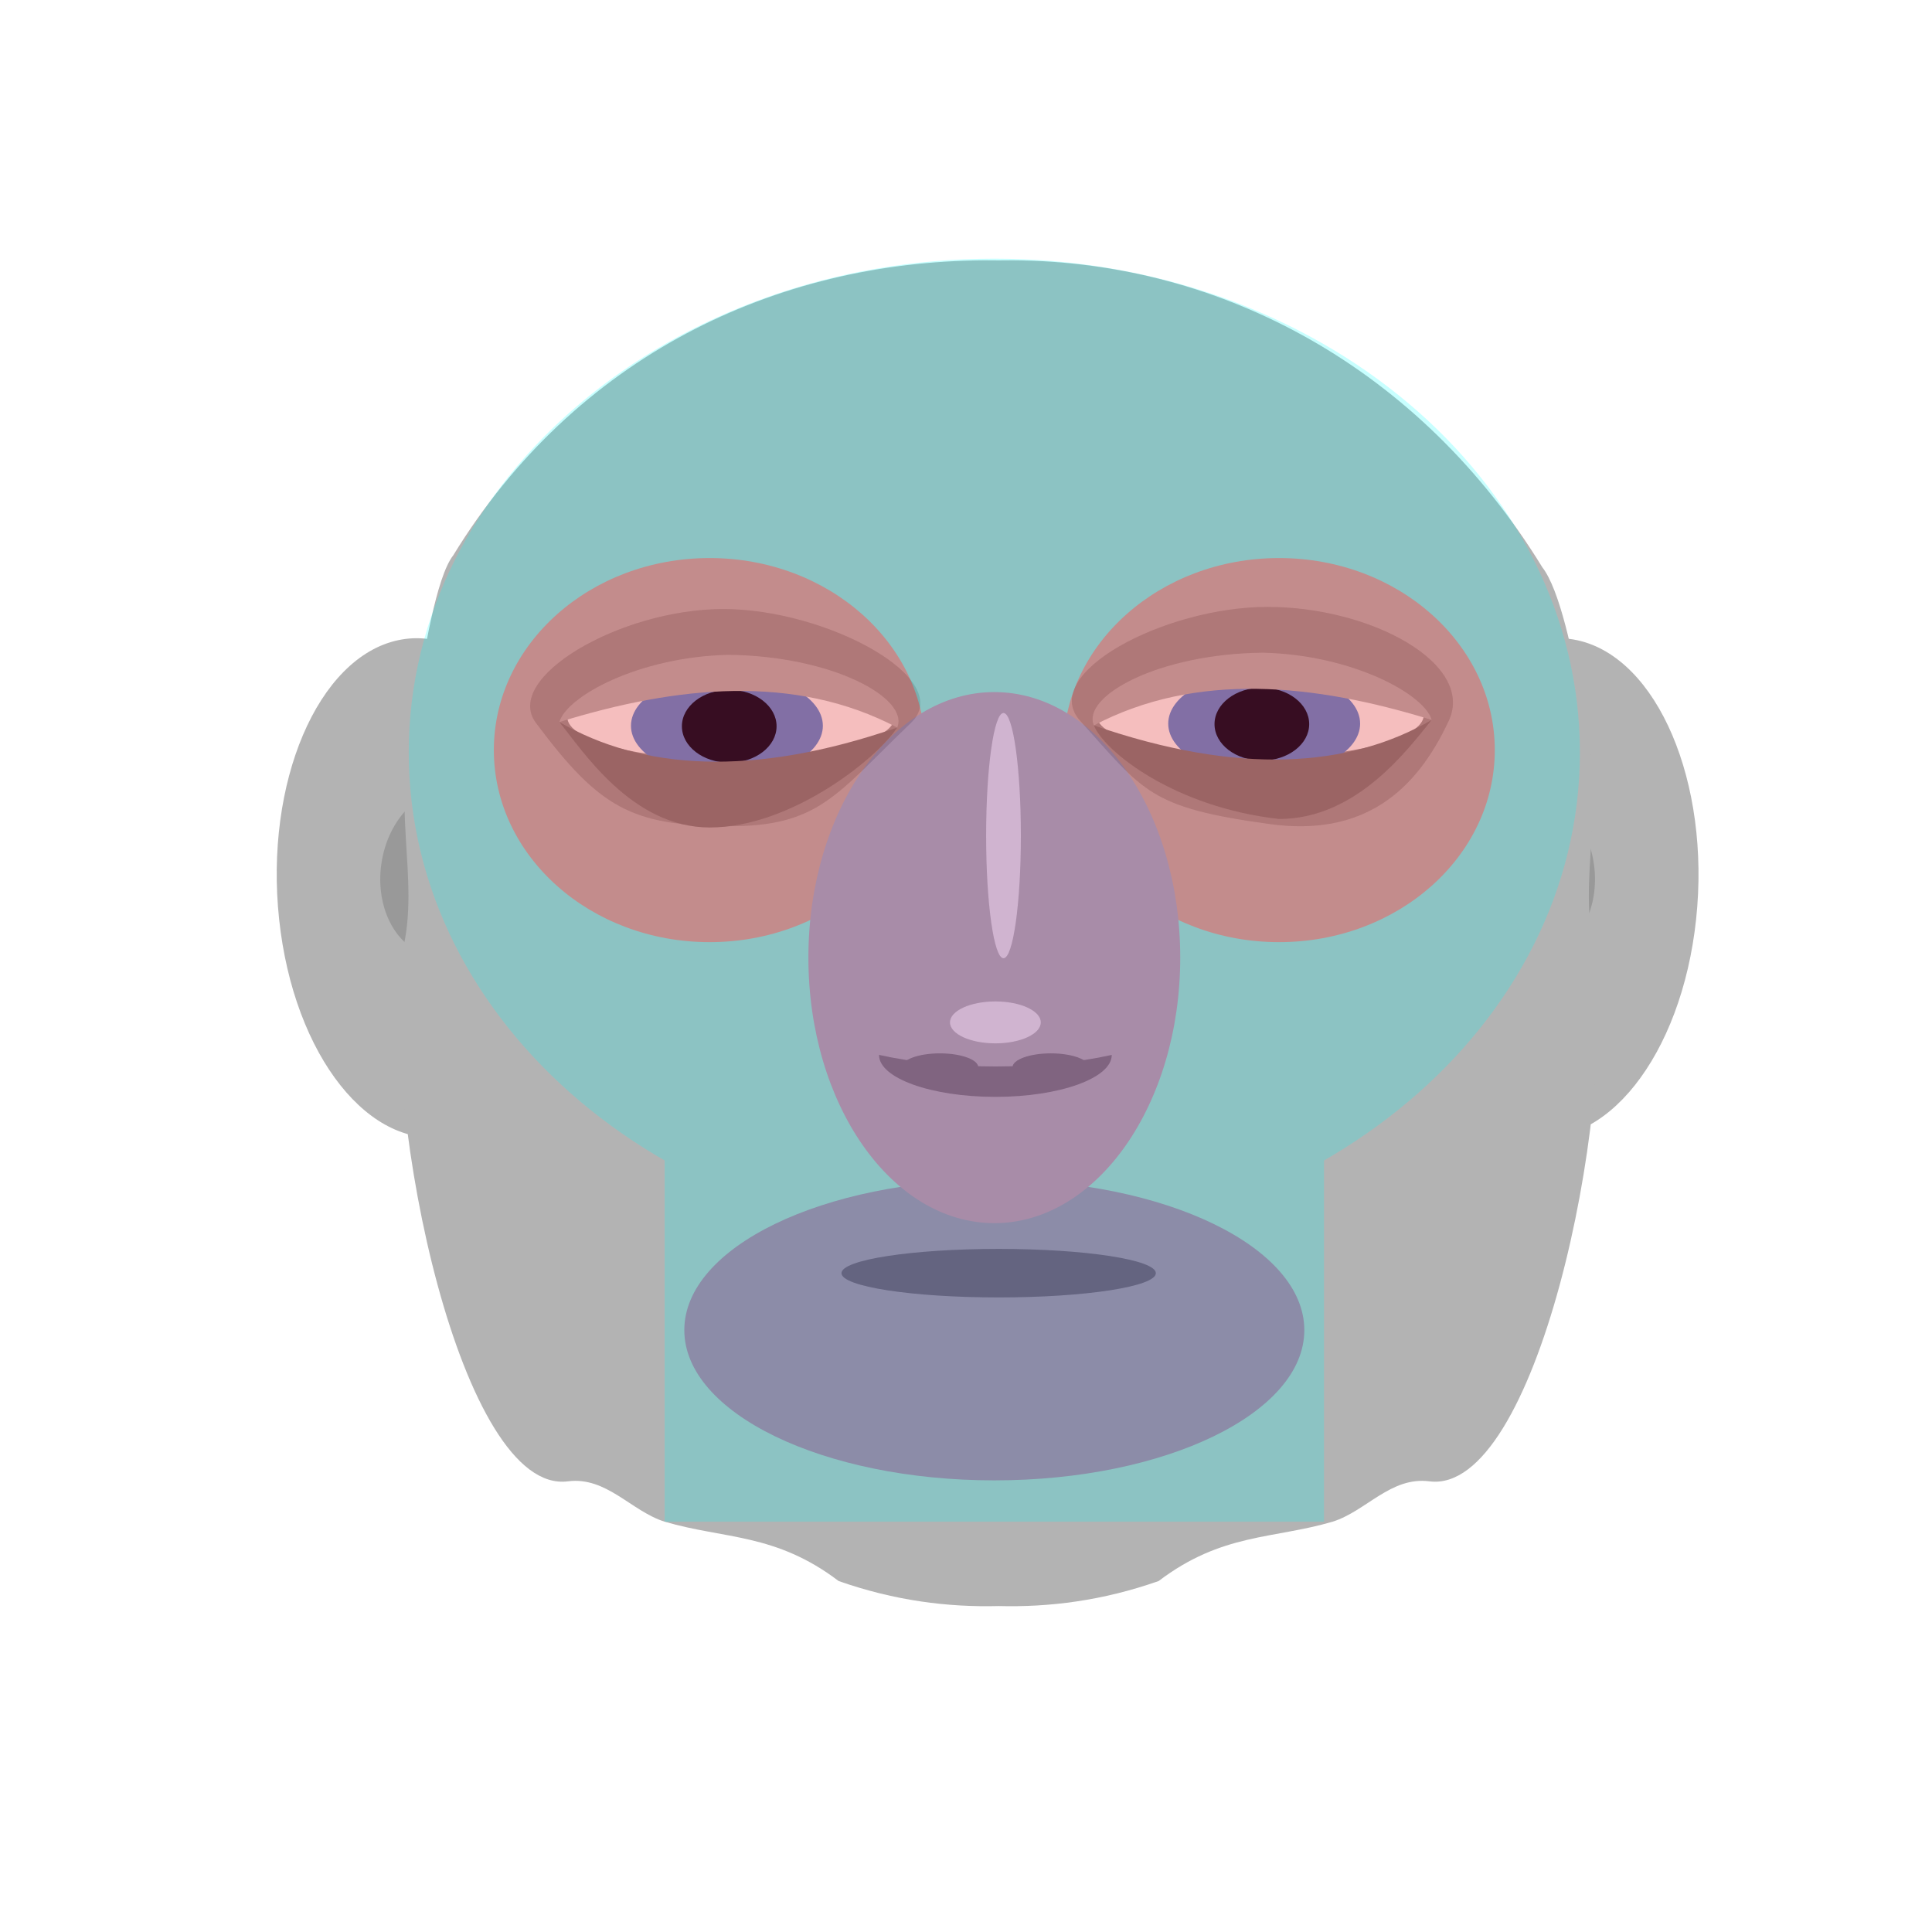
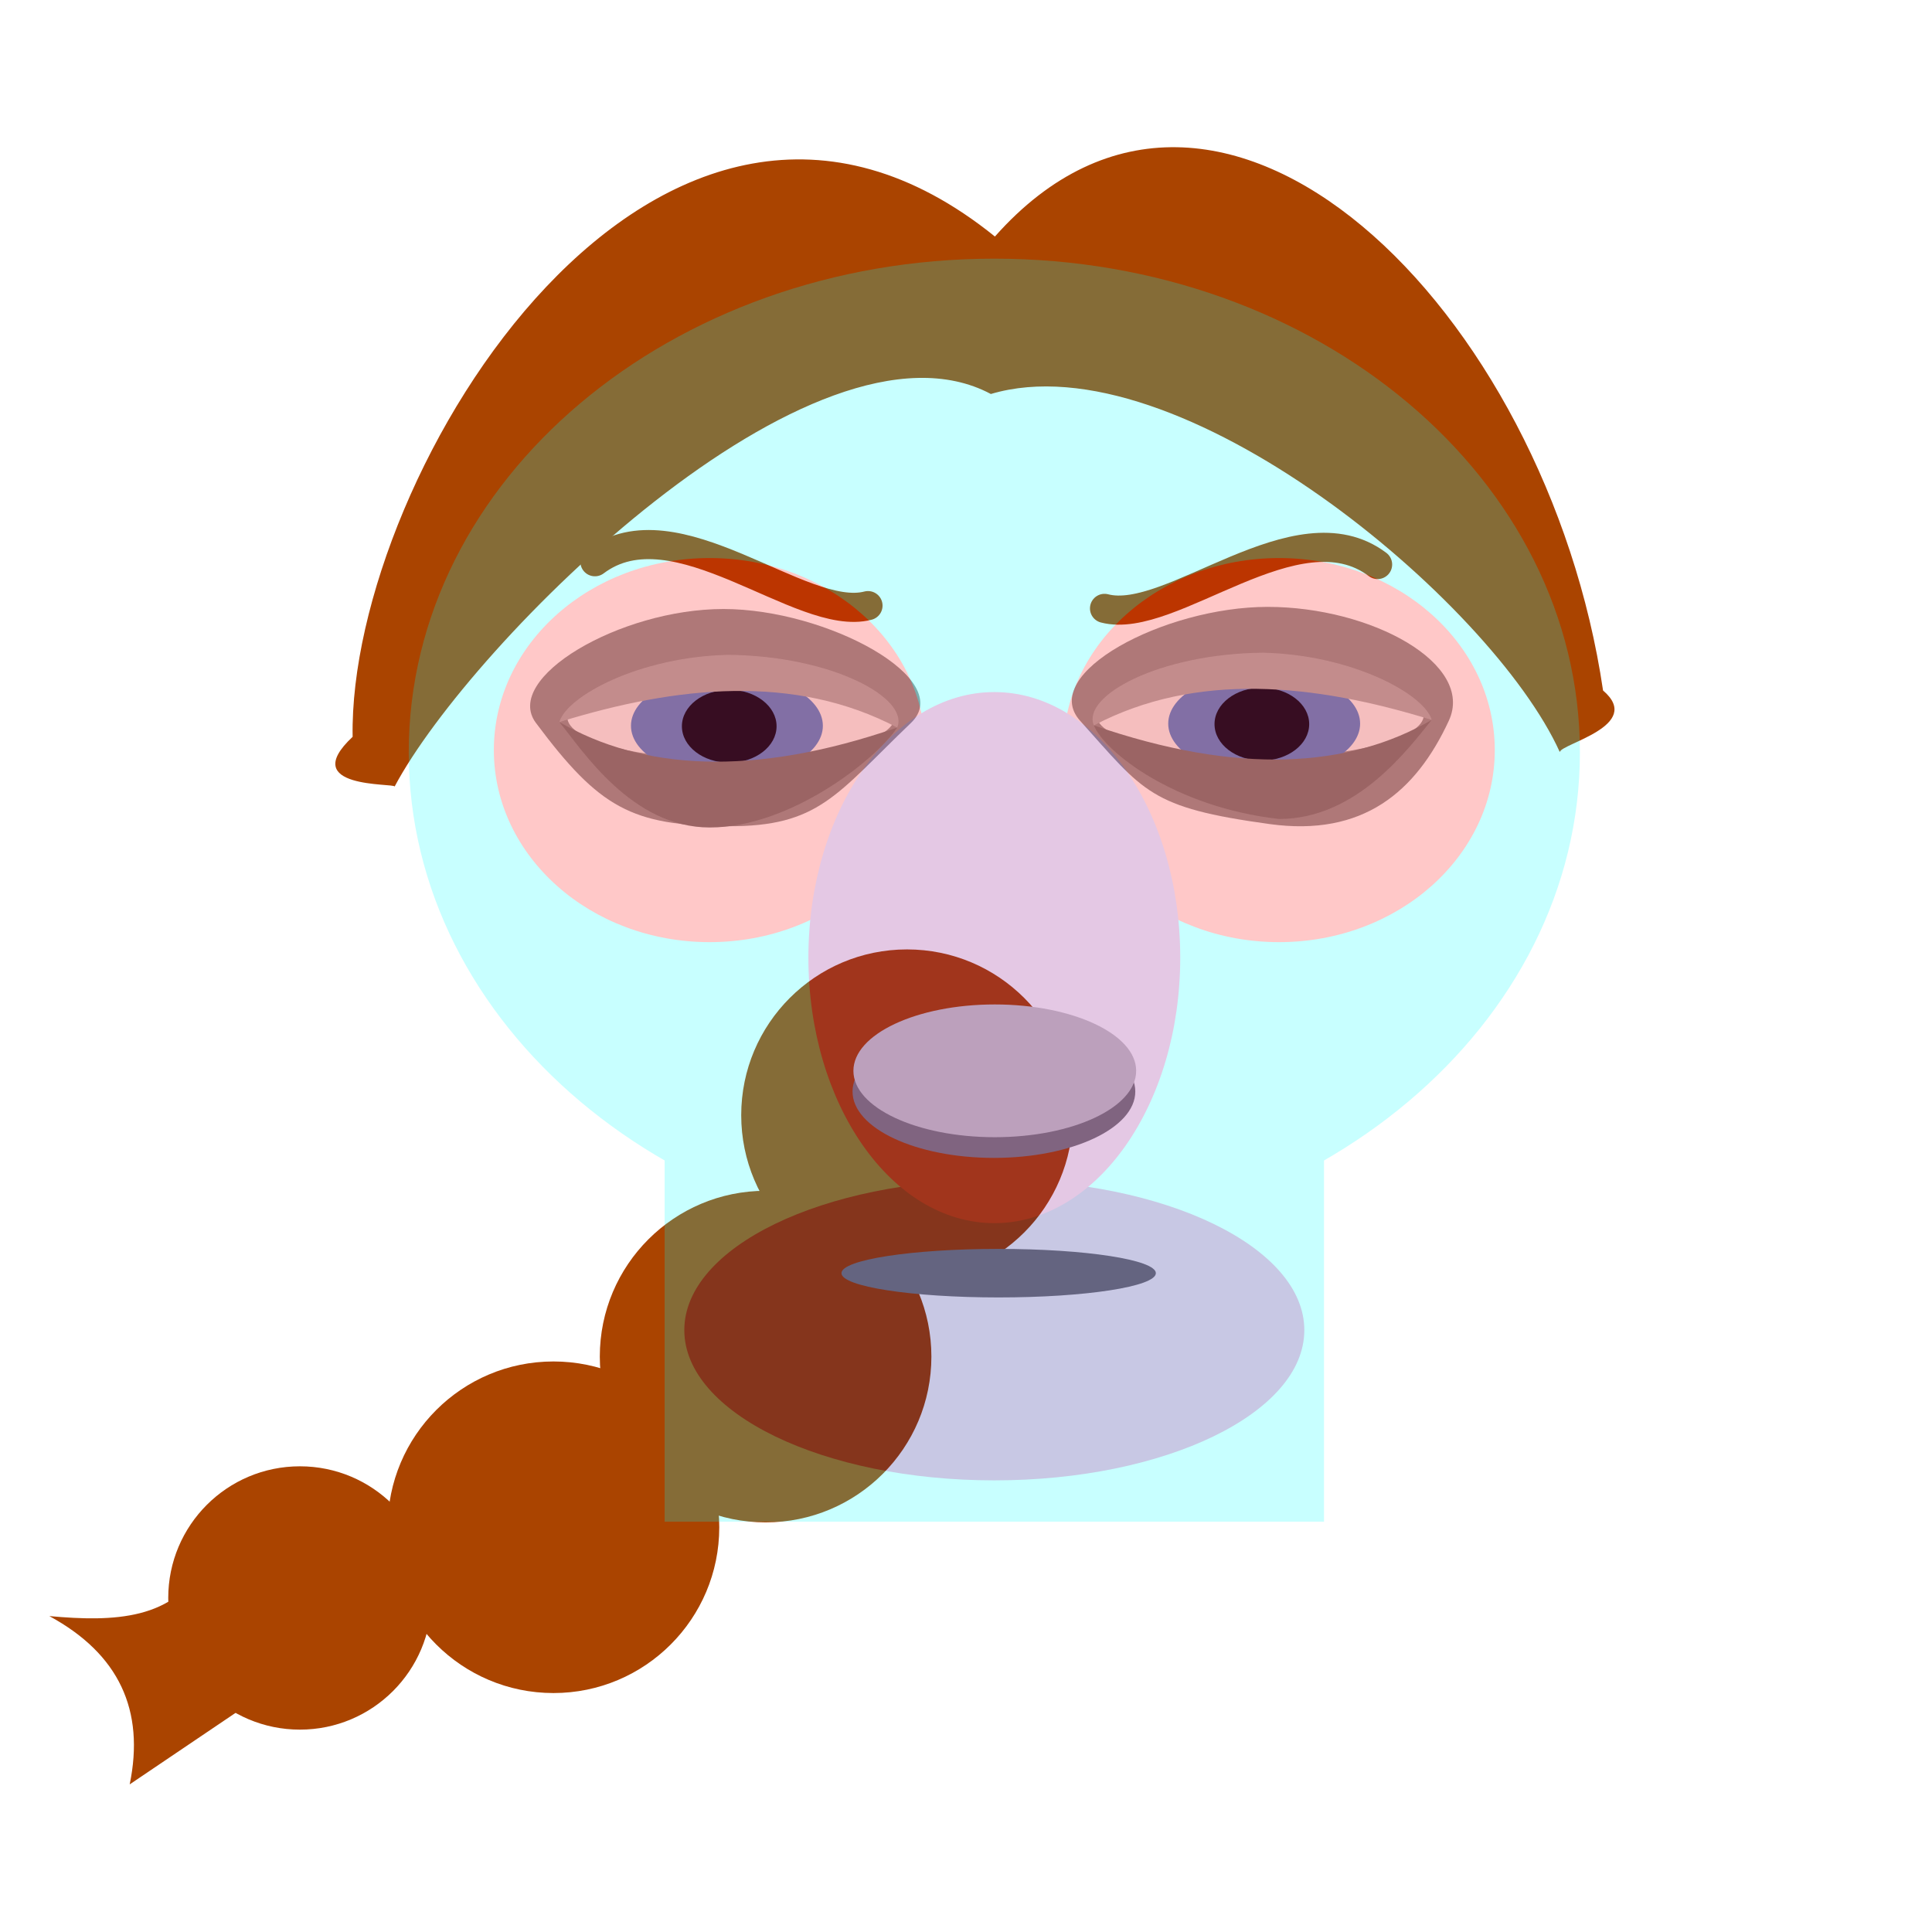
<svg xmlns="http://www.w3.org/2000/svg" width="210mm" height="210mm" viewBox="0 0 210 210" version="1.1" id="svg10150">
  <defs id="defs10144" />
  <g id="layer6" style="display:none;opacity:0.97" transform="translate(0,-87)">
    <g id="g10974" transform="matrix(0.9996082,0,0,1.20695,-6.725874,56.18077)">
      <ellipse transform="rotate(-17.18857)" ry="18.474" rx="12.872" cy="116.65" cx="18.63" id="path10966" style="opacity:1;fill:#b3b3b3;fill-opacity:1;stroke:#160600;stroke-width:0.1;stroke-miterlimit:4;stroke-dasharray:none;stroke-dashoffset:0;stroke-opacity:0" />
      <ellipse ry="6.163" rx="5.723" cy="104.629" cx="53.926" id="path10970" style="opacity:1;fill:#999999;fill-opacity:1;stroke:#160600;stroke-width:0.1;stroke-miterlimit:4;stroke-dasharray:none;stroke-dashoffset:0;stroke-opacity:0" />
    </g>
    <g id="g10974-4" transform="matrix(-0.9996082,0,0,1.20695,224.2281,56.18077)">
      <ellipse transform="rotate(-17.18857)" ry="18.474" rx="12.872" cy="116.65" cx="18.63" id="path10966-5" style="opacity:1;fill:#b3b3b3;fill-opacity:1;stroke:#160600;stroke-width:0.1;stroke-miterlimit:4;stroke-dasharray:none;stroke-dashoffset:0;stroke-opacity:0" />
      <ellipse ry="6.163" rx="5.723" cy="104.629" cx="53.926" id="path10970-8" style="opacity:1;fill:#999999;fill-opacity:1;stroke:#160600;stroke-width:0.1;stroke-miterlimit:4;stroke-dasharray:none;stroke-dashoffset:0;stroke-opacity:0" />
    </g>
  </g>
-   <g transform="translate(0,-87)" style="display:inline" id="g968">
+   <g id="layer14" style="display:none">
+     <path style="fill:#aa4400;fill-opacity:1;stroke:#160600;stroke-width:1.071;stroke-miterlimit:4;stroke-dasharray:none;stroke-dashoffset:0;stroke-opacity:0" d="M 43.48,74.326 H 172.404 c 3.554,41.337 0.623,84.294 14.992,122.927 -68.746,-10.647 -117.791,-6.07 -164.905,0 19.687,-38.736 17.006,-81.42 20.989,-122.927 z" id="rect987" />
+   </g>
+   <g id="layer16" style="display:inline">
+     <circle style="fill:#aa4400;fill-opacity:1;stroke:none;stroke-width:3.165;stroke-linecap:round;stroke-miterlimit:4;stroke-dasharray:none;stroke-dashoffset:0;stroke-opacity:1" id="path1108" cx="98.588" cy="121.218" r="18.021" />
+     <circle style="fill:#aa4400;fill-opacity:1;stroke:none;stroke-width:3.165;stroke-linecap:round;stroke-miterlimit:4;stroke-dasharray:none;stroke-dashoffset:0;stroke-opacity:1" id="path1108-4" cx="83.217" cy="147.455" r="18.021" />
+     <circle style="fill:#aa4400;fill-opacity:1;stroke:none;stroke-width:3.165;stroke-linecap:round;stroke-miterlimit:4;stroke-dasharray:none;stroke-dashoffset:0;stroke-opacity:1" id="path1108-9" cx="60.16" cy="166.006" r="18.021" />
+     <circle style="fill:#aa4400;fill-opacity:1;stroke:none;stroke-width:2.513;stroke-linecap:round;stroke-miterlimit:4;stroke-dasharray:none;stroke-dashoffset:0;stroke-opacity:1" id="path1108-2" cx="32.598" cy="173.692" r="14.311" />
+     <path style="fill:#aa4400;fill-opacity:1;stroke:none;stroke-width:3.165;stroke-linecap:round;stroke-miterlimit:4;stroke-dasharray:none;stroke-dashoffset:0;stroke-opacity:1" d="m 22.253,169.832 3.542,16.221 -11.698,7.901 c 1.662,-8.038 -1.151,-14.177 -8.735,-18.292 7.044,0.639 13.634,0.447 16.891,-5.831 z" id="rect1137" />
+   </g>
+   <g transform="translate(0,-87)" style="display:none" id="g968">
    <g id="g976" transform="translate(-1.025422e-5)">
      <g id="g966" transform="matrix(-1.217801,0.177259,0.2140267,1.470401,209.5516,18.47693)">
        <ellipse transform="rotate(-17.18857)" ry="18.474" rx="12.872" cy="116.65" cx="18.63" id="ellipse962" style="opacity:1;fill:#b3b3b3;fill-opacity:1;stroke:#160600;stroke-width:0.1;stroke-miterlimit:4;stroke-dasharray:none;stroke-dashoffset:0;stroke-opacity:0" />
        <ellipse ry="6.163" rx="5.723" cy="104.629" cx="53.926" id="ellipse964" style="opacity:1;fill:#999999;fill-opacity:1;stroke:#160600;stroke-width:0.1;stroke-miterlimit:4;stroke-dasharray:none;stroke-dashoffset:0;stroke-opacity:0" />
      </g>
      <ellipse ry="5.3" rx="5.565" cy="206.628" cx="161.133" id="path970" style="fill:#b3b3b3;fill-opacity:1;stroke:#160600;stroke-width:1.065;stroke-miterlimit:4;stroke-dasharray:none;stroke-dashoffset:0;stroke-opacity:0" />
    </g>
    <g transform="matrix(-1,0,0,1,214.6992,0)" style="display:inline" id="g976-3">
      <g id="g966-0" transform="matrix(-1.217801,0.177259,0.2140267,1.470401,209.5516,18.47693)">
        <ellipse transform="rotate(-17.18857)" ry="18.474" rx="12.872" cy="116.65" cx="18.63" id="ellipse962-4" style="opacity:1;fill:#b3b3b3;fill-opacity:1;stroke:#160600;stroke-width:0.1;stroke-miterlimit:4;stroke-dasharray:none;stroke-dashoffset:0;stroke-opacity:0" />
        <ellipse ry="6.163" rx="5.723" cy="104.629" cx="53.926" id="ellipse964-4" style="opacity:1;fill:#999999;fill-opacity:1;stroke:#160600;stroke-width:0.1;stroke-miterlimit:4;stroke-dasharray:none;stroke-dashoffset:0;stroke-opacity:0" />
      </g>
      <ellipse ry="5.3" rx="5.565" cy="206.628" cx="161.133" id="path970-4" style="fill:#b3b3b3;fill-opacity:1;stroke:#160600;stroke-width:1.065;stroke-miterlimit:4;stroke-dasharray:none;stroke-dashoffset:0;stroke-opacity:0" />
    </g>
  </g>
-   <g id="layer1" style="display:inline" transform="translate(0,-87)">
+   <g id="layer1" style="display:none" transform="translate(0,-87)">
    <ellipse style="opacity:1;fill:#b3b3b3;fill-opacity:1;stroke:#160600;stroke-width:0.116;stroke-miterlimit:4;stroke-dasharray:none;stroke-dashoffset:0;stroke-opacity:0" id="path10827" cx="108.073" cy="169.281" rx="62.394" ry="53.657">
      </ellipse>
    <path style="opacity:1;fill:#b3b3b3;fill-opacity:1;stroke:#160600;stroke-width:0.092;stroke-miterlimit:4;stroke-dasharray:none;stroke-dashoffset:0;stroke-opacity:0" d="m 62.137,184.008 93.757,-0.998 c -4.272,23.438 -5.824,47.481 -21.466,68.392 -17.8,9.002 -34.854,8.298 -51.324,0 C 68.842,228.739 64.403,207.986 62.137,184.008 Z" id="rect10833">
      </path>
    <ellipse style="opacity:1;fill:#b3b3b3;fill-opacity:1;stroke:#160600;stroke-width:0.145;stroke-miterlimit:4;stroke-dasharray:none;stroke-dashoffset:0;stroke-opacity:0" id="path10838" cx="73.377" cy="198.485" rx="20.695" ry="27.933">
      </ellipse>
    <ellipse style="display:inline;opacity:1;fill:#b3b3b3;fill-opacity:1;stroke:#160600;stroke-width:0.145;stroke-miterlimit:4;stroke-dasharray:none;stroke-dashoffset:0;stroke-opacity:0" id="path10838-9" cx="143.38" cy="198.068" rx="20.695" ry="27.933">
      </ellipse>
  </g>
-   <g id="layer9" style="display:inline" transform="translate(0,-87)">
+   <g id="layer9" style="display:none" transform="translate(0,-87)">
    <path style="opacity:1;fill:#b3b3b3;fill-opacity:1;stroke:#160600;stroke-width:0.108;stroke-miterlimit:4;stroke-dasharray:none;stroke-dashoffset:0;stroke-opacity:0" d="m 106.989,115.297 c -22.735,0.123 -44.473,10.442 -57.722,32.062 -1.863,2.376 -3.182,10.719 -4.112,16.173 -2.899,10.878 0.602,19.007 -1.434,26.949 -2.212,18.274 6.454,59.021 18.004,57.534 4.207,-0.542 6.874,3.241 10.518,4.385 6.498,1.908 12.034,1.228 18.915,6.452 6.089,2.143 11.91,2.862 17.388,2.719 0.002,5e-5 0.003,-4e-5 0.005,0 5.477,0.144 11.299,-0.576 17.388,-2.719 6.881,-5.225 12.417,-4.545 18.915,-6.452 3.645,-1.145 6.311,-4.927 10.518,-4.385 11.549,1.487 20.216,-39.26 18.004,-57.534 -2.036,-7.942 1.465,-16.072 -1.434,-26.949 -0.929,-5.454 -2.435,-12.493 -4.298,-14.869 -13.25,-21.619 -34.801,-33.243 -57.536,-33.366 -0.519,-0.003 -1.038,0.002 -1.556,0.01 -0.002,-2e-5 -0.003,3e-5 -0.005,0 -0.519,-0.008 -1.038,-0.013 -1.556,-0.01 z" id="rect11055" />
  </g>
  <g id="layer11" style="display:none">
    <path style="fill:#b3b3b3;fill-opacity:1;stroke:#160600;stroke-width:0.1;stroke-miterlimit:4;stroke-dasharray:none;stroke-dashoffset:0;stroke-opacity:0" d="M 44.789,73.249 C 58.121,8.287 163.261,17.283 171.734,71.924 174.003,89.087 158.524,133.433 137.281,162.561 124.384,181.869 90.549,179.915 79.507,160.971 71.482,151.088 41.361,104.18 44.789,73.249 Z" id="rect1306" />
  </g>
  <g id="layer3" style="display:none" transform="translate(0,-87)">
    <g id="g10892" transform="translate(-6.746355,77.20829)">
      <ellipse ry="16.268" rx="21.959" cy="88.341" cx="83.734" id="path10856" style="opacity:1;fill:#999999;fill-opacity:1;stroke:#160600;stroke-width:0.082;stroke-miterlimit:4;stroke-dasharray:none;stroke-dashoffset:0;stroke-opacity:0" />
      <ellipse ry="6.089" rx="19.164" cy="87.528" cx="84.615" id="path10880" style="opacity:1;fill:#f2f2f2;fill-opacity:1;stroke:#160600;stroke-width:0.117;stroke-miterlimit:4;stroke-dasharray:none;stroke-dashoffset:0;stroke-opacity:0" />
      <ellipse ry="7.441" rx="11.235" cy="88.748" cx="84.141" id="path10882" style="opacity:1;fill:#5f8dd3;fill-opacity:1;stroke:#160600;stroke-width:0.121;stroke-miterlimit:4;stroke-dasharray:none;stroke-dashoffset:0;stroke-opacity:0" />
      <ellipse ry="5.204" rx="5.543" cy="88.815" cx="84.412" id="path10884" style="opacity:1;fill:#00112b;fill-opacity:1;stroke:#160600;stroke-width:0.125;stroke-miterlimit:4;stroke-dasharray:none;stroke-dashoffset:0;stroke-opacity:0" />
      <path id="path10860" transform="scale(0.2645833)" d="m 318.525,297.133 c -39.74,1.173 -71.385,22.468 -74.666,36.28 51.935,-19.596 104.251,-26.101 149.514,2.967 5.427,-15.634 -28.242,-38.651 -74.848,-39.247 z" style="opacity:1;fill:#b3b3b3;fill-opacity:1;stroke:#160600;stroke-width:0.609;stroke-miterlimit:4;stroke-dasharray:none;stroke-dashoffset:0;stroke-opacity:0" />
      <path id="path10860-5" d="m 82.38,102.365 c -9.12,-4.3e-4 -15.147,-10.086 -17.858,-14.15 9.666,6.824 22.554,7.945 39.559,0.785 -2.288,4.343 -12.118,13.36 -21.701,13.365 z" style="opacity:1;fill:#808080;fill-opacity:1;stroke:#160600;stroke-width:0.161;stroke-miterlimit:4;stroke-dasharray:none;stroke-dashoffset:0;stroke-opacity:0" />
    </g>
    <g transform="matrix(-1,0,0,1,222.7077,78.41907)" id="g10892-2">
      <ellipse ry="16.268" rx="21.959" cy="88.341" cx="83.734" id="path10856-1" style="opacity:1;fill:#999999;fill-opacity:1;stroke:#160600;stroke-width:0.082;stroke-miterlimit:4;stroke-dasharray:none;stroke-dashoffset:0;stroke-opacity:0" />
      <ellipse ry="6.089" rx="19.164" cy="87.528" cx="84.615" id="path10880-3" style="opacity:1;fill:#f2f2f2;fill-opacity:1;stroke:#160600;stroke-width:0.117;stroke-miterlimit:4;stroke-dasharray:none;stroke-dashoffset:0;stroke-opacity:0" />
      <ellipse ry="7.441" rx="11.235" cy="88.748" cx="84.141" id="path10882-0" style="opacity:1;fill:#5f8dd3;fill-opacity:1;stroke:#160600;stroke-width:0.121;stroke-miterlimit:4;stroke-dasharray:none;stroke-dashoffset:0;stroke-opacity:0" />
      <ellipse ry="5.204" rx="5.543" cy="88.815" cx="84.412" id="path10884-9" style="opacity:1;fill:#00112b;fill-opacity:1;stroke:#160600;stroke-width:0.125;stroke-miterlimit:4;stroke-dasharray:none;stroke-dashoffset:0;stroke-opacity:0" />
      <path id="path10860-9" transform="scale(0.2645833)" d="m 318.525,297.133 c -39.74,1.173 -71.385,22.468 -74.666,36.28 51.935,-19.596 104.251,-26.101 149.514,2.967 5.427,-15.634 -28.242,-38.651 -74.848,-39.247 z" style="opacity:1;fill:#b3b3b3;fill-opacity:1;stroke:#160600;stroke-width:0.609;stroke-miterlimit:4;stroke-dasharray:none;stroke-dashoffset:0;stroke-opacity:0" />
      <path id="path10860-5-1" d="m 82.38,102.365 c -9.12,-4.3e-4 -15.147,-10.086 -17.858,-14.15 9.666,6.824 22.554,7.945 39.559,0.785 -2.288,4.343 -12.118,13.36 -21.701,13.365 z" style="opacity:1;fill:#808080;fill-opacity:1;stroke:#160600;stroke-width:0.161;stroke-miterlimit:4;stroke-dasharray:none;stroke-dashoffset:0;stroke-opacity:0" />
    </g>
  </g>
  <g style="display:inline" id="g11107" transform="translate(0,-87)">
    <g id="g11091" transform="matrix(0.9282286,0,0,0.7611063,0.9109735,98.34172)">
      <path style="opacity:1;fill:#999999;fill-opacity:1;stroke:#160600;stroke-width:0.082;stroke-miterlimit:4;stroke-dasharray:none;stroke-dashoffset:0;stroke-opacity:0" d="M 105.693,88.341 C 96.927,98.584 94.942,103.158 84.232,103.094 72.998,103.026 69.207,100.492 61.776,88.341 57.859,81.937 71.607,72.073 83.734,72.073 c 12.127,-2e-6 27.279,10.053 21.959,16.268 z" id="ellipse11079" />
      <ellipse style="opacity:1;fill:#f2f2f2;fill-opacity:1;stroke:#160600;stroke-width:0.117;stroke-miterlimit:4;stroke-dasharray:none;stroke-dashoffset:0;stroke-opacity:0" id="ellipse11081" cx="84.615" cy="87.528" rx="19.164" ry="6.089" />
      <ellipse style="opacity:1;fill:#5f8dd3;fill-opacity:1;stroke:#160600;stroke-width:0.121;stroke-miterlimit:4;stroke-dasharray:none;stroke-dashoffset:0;stroke-opacity:0" id="ellipse11083" cx="84.141" cy="88.748" rx="11.235" ry="7.441" />
      <ellipse style="opacity:1;fill:#00112b;fill-opacity:1;stroke:#160600;stroke-width:0.125;stroke-miterlimit:4;stroke-dasharray:none;stroke-dashoffset:0;stroke-opacity:0" id="ellipse11085" cx="84.412" cy="88.815" rx="5.543" ry="5.204" />
      <path style="opacity:1;fill:#b3b3b3;fill-opacity:1;stroke:#160600;stroke-width:0.609;stroke-miterlimit:4;stroke-dasharray:none;stroke-dashoffset:0;stroke-opacity:0" d="m 318.525,297.133 c -39.74,1.173 -71.385,22.468 -74.666,36.28 51.935,-19.596 104.251,-26.101 149.514,2.967 5.427,-15.634 -28.242,-38.651 -74.848,-39.247 z" transform="scale(0.2645833)" id="path11087" />
      <path style="opacity:1;fill:#808080;fill-opacity:1;stroke:#160600;stroke-width:0.161;stroke-miterlimit:4;stroke-dasharray:none;stroke-dashoffset:0;stroke-opacity:0" d="m 82.131,103.275 c -9.12,-4.3e-4 -14.898,-10.995 -17.61,-15.059 9.666,6.824 22.554,7.945 39.559,0.785 -2.288,4.343 -12.367,14.269 -21.949,14.274 z" id="path11089" />
    </g>
    <g id="g11105" transform="matrix(-0.9282286,0,0,0.7611063,215.5118,98.10967)">
      <path style="opacity:1;fill:#999999;fill-opacity:1;stroke:#160600;stroke-width:0.082;stroke-miterlimit:4;stroke-dasharray:none;stroke-dashoffset:0;stroke-opacity:0" d="M 105.693,88.341 C 98.187,98.527 97.573,100.737 83.486,103.094 72.566,104.92 66.387,98.504 62.521,88.341 59.421,80.191 71.607,72.073 83.734,72.073 c 12.127,-2e-6 26.883,9.586 21.959,16.268 z" id="ellipse11093">
        </path>
      <ellipse style="opacity:1;fill:#f2f2f2;fill-opacity:1;stroke:#160600;stroke-width:0.117;stroke-miterlimit:4;stroke-dasharray:none;stroke-dashoffset:0;stroke-opacity:0" id="ellipse11095" cx="84.615" cy="87.528" rx="19.164" ry="6.089" />
      <ellipse style="opacity:1;fill:#5f8dd3;fill-opacity:1;stroke:#160600;stroke-width:0.121;stroke-miterlimit:4;stroke-dasharray:none;stroke-dashoffset:0;stroke-opacity:0" id="ellipse11097" cx="84.141" cy="88.748" rx="11.235" ry="7.441" />
      <ellipse style="opacity:1;fill:#00112b;fill-opacity:1;stroke:#160600;stroke-width:0.125;stroke-miterlimit:4;stroke-dasharray:none;stroke-dashoffset:0;stroke-opacity:0" id="ellipse11099" cx="84.412" cy="88.815" rx="5.543" ry="5.204" />
      <path style="opacity:1;fill:#b3b3b3;fill-opacity:1;stroke:#160600;stroke-width:0.609;stroke-miterlimit:4;stroke-dasharray:none;stroke-dashoffset:0;stroke-opacity:0" d="m 318.525,297.133 c -39.74,1.173 -71.385,22.468 -74.666,36.28 51.935,-19.596 104.251,-26.101 149.514,2.967 5.427,-15.634 -28.242,-38.651 -74.848,-39.247 z" transform="scale(0.2645833)" id="path11101">
        </path>
      <path style="opacity:1;fill:#808080;fill-opacity:1;stroke:#160600;stroke-width:0.161;stroke-miterlimit:4;stroke-dasharray:none;stroke-dashoffset:0;stroke-opacity:0" d="m 82.38,102.365 c -9.12,-4.3e-4 -15.147,-10.086 -17.858,-14.15 9.666,6.824 22.554,7.945 39.559,0.785 -1.201,3.68 -9.386,11.694 -21.701,13.365 z" id="path11103">
        </path>
    </g>
  </g>
-   <g id="layer4" style="display:inline" transform="translate(0,-87)">
+   <g id="layer4" style="display:none" transform="translate(0,-87)">
    <path style="opacity:1;fill:#808080;fill-opacity:1;stroke:#160600;stroke-width:0.1;stroke-miterlimit:4;stroke-dasharray:none;stroke-dashoffset:0;stroke-opacity:0" d="m 95.547,201.661 a 12.649,4.554 0 0 0 -0.002,0.011 12.649,4.554 0 0 0 12.649,4.554 12.649,4.554 0 0 0 12.649,-4.554 12.649,4.554 0 0 0 -10e-4,-0.008 20.981,6.181 0 0 1 -12.648,1.256 20.981,6.181 0 0 1 -12.647,-1.259 z" id="path10930" />
    <ellipse style="opacity:1;fill:#e6e6e6;fill-opacity:1;stroke:#160600;stroke-width:0.1;stroke-miterlimit:4;stroke-dasharray:none;stroke-dashoffset:0;stroke-opacity:0" id="path10937" cx="108.194" cy="198.13" rx="4.933" ry="2.277" />
    <g id="g10958" transform="translate(-6.746355,77.71426)" style="fill:#808080;fill-opacity:1">
      <ellipse ry="1.523" rx="4.173" cy="125.303" cx="108.911" id="path10939" style="opacity:1;fill:#808080;fill-opacity:1;stroke:#160600;stroke-width:0.1;stroke-miterlimit:4;stroke-dasharray:none;stroke-dashoffset:0;stroke-opacity:0" />
      <ellipse ry="1.523" rx="4.173" cy="125.303" cx="120.97" id="path10939-3" style="opacity:1;fill:#808080;fill-opacity:1;stroke:#160600;stroke-width:0.1;stroke-miterlimit:4;stroke-dasharray:none;stroke-dashoffset:0;stroke-opacity:0" />
    </g>
    <ellipse style="opacity:1;fill:#e6e6e6;fill-opacity:1;stroke:#160600;stroke-width:0.1;stroke-miterlimit:4;stroke-dasharray:none;stroke-dashoffset:0;stroke-opacity:0" id="path10960" cx="109.076" cy="177.828" rx="1.887" ry="13.328" />
  </g>
+   <g id="layer17">
+     <ellipse style="fill:#808080;fill-opacity:1;stroke:none;stroke-width:2.652;stroke-linecap:round;stroke-miterlimit:4;stroke-dasharray:none;stroke-dashoffset:0;stroke-opacity:1" id="path1141-0" cx="108.035" cy="118.643" rx="15.367" ry="7.215" />
+     <ellipse style="fill:#cccccc;fill-opacity:1;stroke:none;stroke-width:2.652;stroke-linecap:round;stroke-miterlimit:4;stroke-dasharray:none;stroke-dashoffset:0;stroke-opacity:1" id="path1141" cx="108.129" cy="116.394" rx="15.367" ry="7.215" />
+   </g>
+   <g id="layer15" style="display:none">
+     <ellipse style="fill:#aa4400;fill-opacity:1;stroke:#160600;stroke-width:1.065;stroke-miterlimit:4;stroke-dasharray:none;stroke-dashoffset:0;stroke-opacity:0" id="path991" cx="81.706" cy="62.236" rx="17.99" ry="3.092" />
+     <ellipse style="fill:#aa4400;fill-opacity:1;stroke:#160600;stroke-width:1.065;stroke-miterlimit:4;stroke-dasharray:none;stroke-dashoffset:0;stroke-opacity:0" id="path991-8" cx="132.491" cy="61.955" rx="17.99" ry="3.092" />
+   </g>
+   <g id="g1021" style="display:none">
+     <ellipse ry="6.299" rx="17.897" cy="72.54" cx="67.857" id="ellipse1017" style="fill:#aa4400;fill-opacity:1;stroke:#160600;stroke-width:1.516;stroke-miterlimit:4;stroke-dasharray:none;stroke-dashoffset:0;stroke-opacity:0" transform="rotate(-9.271795)" />
+     <ellipse ry="6.299" rx="17.897" cy="37.448" cx="-146.286" id="ellipse1017-4" style="fill:#aa4400;fill-opacity:1;stroke:#160600;stroke-width:1.516;stroke-miterlimit:4;stroke-dasharray:none;stroke-dashoffset:0;stroke-opacity:0" transform="matrix(-0.9869351,-0.161118,-0.161118,0.9869351,0,0)" />
+   </g>
+   <g id="g1069">
+     <path style="fill:none;fill-opacity:1;stroke:#aa4400;stroke-width:3.165;stroke-linecap:round;stroke-linejoin:miter;stroke-miterlimit:4;stroke-dasharray:none;stroke-opacity:1" d="m 64.665,61.058 c 8.777,-6.625 22.441,6.676 29.682,4.77" id="path1071" />
+     <path style="fill:none;fill-opacity:1;stroke:#aa4400;stroke-width:3.165;stroke-linecap:round;stroke-linejoin:miter;stroke-miterlimit:4;stroke-dasharray:none;stroke-opacity:1" d="m 149.739,61.359 c -8.777,-6.625 -22.441,6.676 -29.682,4.77" id="path1071-1" />
+   </g>
  <g id="layer5" style="display:none" transform="translate(0,-87)">
    <ellipse style="opacity:1;fill:#808080;fill-opacity:1;stroke:#160600;stroke-width:0.047;stroke-miterlimit:4;stroke-dasharray:none;stroke-dashoffset:0;stroke-opacity:0" id="path10963" cx="107.972" cy="232.577" rx="17.899" ry="3.224" />
  </g>
  <g style="display:none" id="g11041" transform="translate(0,-87)">
    <path style="opacity:1;fill:#808080;fill-opacity:1;stroke:#160600;stroke-width:0.039;stroke-miterlimit:4;stroke-dasharray:none;stroke-dashoffset:0;stroke-opacity:0" d="m 132.184,242.425 c 0,0.95 -10.582,1.721 -23.635,1.721 -13.053,0 -23.635,-0.77 -23.635,-1.721 0,-0.95 10.336,0.169 23.389,0.169 13.053,0 23.881,-1.119 23.881,-0.169 z" id="ellipse11039" />
  </g>
  <g id="layer8" style="display:inline" transform="translate(0,-87)">
    <ellipse style="opacity:1;fill:#808080;fill-opacity:1;stroke:#160600;stroke-width:0.153;stroke-miterlimit:4;stroke-dasharray:none;stroke-dashoffset:0;stroke-opacity:0" id="path11052" cx="108.551" cy="225.388" rx="17.086" ry="2.638" />
  </g>
  <g id="layer7" style="display:none" transform="translate(0,-87)">
    <path style="opacity:1;fill:#552200;fill-opacity:1;stroke:#160600;stroke-width:0.117;stroke-miterlimit:4;stroke-dasharray:none;stroke-dashoffset:0;stroke-opacity:0" d="m 108.142,112.709 a 61.067,42.189 0 0 0 -61.067,42.189 61.067,42.189 0 0 0 0.059,1.162 63.476,37.408 0 0 1 60.568,-26.235 63.476,37.408 0 0 1 61.311,27.789 61.067,42.189 0 0 0 0.197,-2.716 61.067,42.189 0 0 0 -61.067,-42.189 z" id="path11000" />
  </g>
-   <g transform="translate(0,-87)" style="display:none" id="g1300">
-     <path id="path1298" d="m 108.142,112.709 c -36.451,-29.426 -70.297,25.85 -69.813,54.38 -6.083,5.688 4.537,5.015 4.565,5.403 8.288,-15.607 45.591,-52.902 64.808,-42.666 20.308,-6.029 54.446,22.541 61.841,38.92 0.108,-0.904 9.184,-2.87 4.702,-6.692 -6.085,-41.278 -41.693,-76.87 -66.103,-49.344 z" style="opacity:1;fill:#552200;fill-opacity:1;stroke:#160600;stroke-width:0.117;stroke-miterlimit:4;stroke-dasharray:none;stroke-dashoffset:0;stroke-opacity:0" />
+   <g transform="translate(0,-87)" style="display:inline" id="g1300">
+     <path id="path1298" d="m 108.142,112.709 c -36.451,-29.426 -70.297,25.85 -69.813,54.38 -6.083,5.688 4.537,5.015 4.565,5.403 8.288,-15.607 45.591,-52.902 64.808,-42.666 20.308,-6.029 54.446,22.541 61.841,38.92 0.108,-0.904 9.184,-2.87 4.702,-6.692 -6.085,-41.278 -41.693,-76.87 -66.103,-49.344 z" style="opacity:1;fill:#aa4400;fill-opacity:1;stroke:#160600;stroke-width:0.117;stroke-miterlimit:4;stroke-dasharray:none;stroke-dashoffset:0;stroke-opacity:0" />
  </g>
  <g id="layer12" style="display:none">
-     <path style="fill:#552200;fill-opacity:1;stroke:#160600;stroke-width:5.044;stroke-miterlimit:4;stroke-dasharray:none;stroke-dashoffset:0;stroke-opacity:0" d="M 410.68,14.92 C 254.958,14.919 128.72,133.085 128.721,278.85 c 0.117,12.745 -6.103,21.805 3.301,38.062 42.743,28.669 70.031,10.496 78.057,0 -0.096,-1.668 -0.165,-3.338 -0.205,-5.008 -2.2e-4,-90.771 80.729,-165.174 183.262,-172.057 5.128,-0.344 8.894,-5.478 14.124,-5.478 4.5,-2e-5 10.382,5.088 14.807,5.343 103.553,5.978 185.414,80.786 185.414,172.191 -0.068,1.67 -0.165,3.34 -0.289,5.008 2.245,15.098 74.692,13.665 82.225,0 2.054,-12.598 3.13,-25.319 3.221,-38.062 C 692.638,133.086 566.401,14.92 410.68,14.92 Z" transform="scale(0.2645833)" id="path950" />
+     <path style="fill:#aa4400;fill-opacity:1;stroke:#160600;stroke-width:5.044;stroke-miterlimit:4;stroke-dasharray:none;stroke-dashoffset:0;stroke-opacity:0" d="M 410.68,14.92 C 254.958,14.919 128.72,133.085 128.721,278.85 c 0.117,12.745 -6.103,21.805 3.301,38.062 42.743,28.669 70.031,10.496 78.057,0 -0.096,-1.668 -0.165,-3.338 -0.205,-5.008 -2.2e-4,-90.771 80.729,-165.174 183.262,-172.057 5.128,-0.344 8.894,-5.478 14.124,-5.478 4.5,-2e-5 10.382,5.088 14.807,5.343 103.553,5.978 185.414,80.786 185.414,172.191 -0.068,1.67 -0.165,3.34 -0.289,5.008 2.245,15.098 74.692,13.665 82.225,0 2.054,-12.598 3.13,-25.319 3.221,-38.062 C 692.638,133.086 566.401,14.92 410.68,14.92 Z" transform="scale(0.2645833)" id="path950" />
+   </g>
+   <g id="layer13" style="display:none">
+     <path style="fill:#aa4400;fill-opacity:1;stroke:#160600;stroke-width:5.195;stroke-miterlimit:4;stroke-dasharray:none;stroke-dashoffset:0;stroke-opacity:0" d="M 408.678,80.34 C 235.32,88.715 128.26,210.287 162.121,351.912 c 23.756,16.127 211.01,-221.393 330.696,-221.393 120.047,0.102 137.145,237.159 162.415,222.455 C 700.183,185.357 526.477,69.089 408.678,80.34 Z" transform="scale(0.2645833)" id="path963" />
+   </g>
+   <g id="g983" style="display:none">
+     <path id="path981" transform="scale(0.2645833)" d="M 408.678,80.34 C 235.32,88.715 128.26,210.287 162.121,351.912 c 23.756,16.127 211.01,-221.393 330.696,-221.393 120.047,0.102 137.145,237.159 162.415,222.455 C 700.183,185.357 526.477,69.089 408.678,80.34 Z" style="fill:#aa4400;fill-opacity:1;stroke:#160600;stroke-width:5.195;stroke-miterlimit:4;stroke-dasharray:none;stroke-dashoffset:0;stroke-opacity:0" />
+   </g>
+   <g id="g1105" style="display:none" transform="translate(0,-87)">
+     <path style="opacity:1;fill:#aa4400;fill-opacity:1;stroke:#160600;stroke-width:0.117;stroke-miterlimit:4;stroke-dasharray:none;stroke-dashoffset:0;stroke-opacity:0" d="m 108.142,112.709 c -36.451,-29.426 -70.297,25.85 -69.813,54.38 -6.083,5.688 4.537,5.015 4.565,5.403 8.288,-15.607 45.591,-52.902 64.808,-42.666 20.308,-6.029 54.446,22.541 61.841,38.92 0.108,-0.904 9.184,-2.87 4.702,-6.692 -6.085,-41.278 -41.693,-76.87 -66.103,-49.344 z" id="path1103" />
  </g>
  <g id="layer2" style="display:inline;opacity:0.215" transform="translate(0,-87)">
    <g id="g10819" transform="translate(-4.353594,77.20829)">
      <ellipse ry="53.666" rx="63.65" cy="91.573" cx="112.432" id="path10790" style="fill:#00ffff;fill-opacity:1;stroke:#160600;stroke-width:0.099;stroke-miterlimit:4;stroke-dasharray:none;stroke-dashoffset:0;stroke-opacity:0" />
      <rect y="114.301" x="76.597" height="60.891" width="71.67" id="rect10794" style="fill:#00ffff;fill-opacity:1;stroke:#160600;stroke-width:0.1;stroke-miterlimit:4;stroke-dasharray:none;stroke-dashoffset:0;stroke-opacity:0" />
    </g>
    <ellipse style="opacity:1;fill:#000080;fill-opacity:1;stroke:#160600;stroke-width:0.094;stroke-miterlimit:4;stroke-dasharray:none;stroke-dashoffset:0;stroke-opacity:0" id="path10825" cx="108.078" cy="231.578" rx="33.696" ry="16.332" />
    <g id="g10815" transform="translate(-6.746355,77.20829)">
      <ellipse ry="20.875" rx="23.453" cy="91.324" cx="83.878" id="path10796" style="fill:#ff0000;fill-opacity:1;stroke:#160600;stroke-width:0.1;stroke-miterlimit:4;stroke-dasharray:none;stroke-dashoffset:0;stroke-opacity:0" />
      <ellipse ry="20.875" rx="23.453" cy="91.324" cx="145.77" id="path10796-9" style="opacity:1;fill:#ff0000;fill-opacity:1;stroke:#160600;stroke-width:0.1;stroke-miterlimit:4;stroke-dasharray:none;stroke-dashoffset:0;stroke-opacity:0" />
    </g>
    <ellipse style="opacity:1;fill:#800080;fill-opacity:1;stroke:#160600;stroke-width:0.1;stroke-miterlimit:4;stroke-dasharray:none;stroke-dashoffset:0;stroke-opacity:0" id="path10821" cx="108.078" cy="191.089" rx="20.208" ry="28.863" />
  </g>
  <g id="layer10" style="display:inline" transform="translate(0,-87)">
    <rect style="opacity:1;fill:#f2f2f2;fill-opacity:1;stroke:#160600;stroke-width:0.1;stroke-miterlimit:4;stroke-dasharray:none;stroke-dashoffset:0;stroke-opacity:0" id="rect11975" width="18.924" height="17.619" x="-171.623" y="22.925">
      </rect>
    <rect style="opacity:1;fill:#5f8dd3;fill-opacity:1;stroke:#160600;stroke-width:0.1;stroke-miterlimit:4;stroke-dasharray:none;stroke-dashoffset:0;stroke-opacity:0" id="rect11977" width="17.619" height="17.619" x="-141.606" y="24.23">
      </rect>
    <rect style="opacity:1;fill:#00112b;fill-opacity:1;stroke:#160600;stroke-width:0.1;stroke-miterlimit:4;stroke-dasharray:none;stroke-dashoffset:0;stroke-opacity:0" id="rect11979" width="21.534" height="18.272" x="-108.978" y="25.535">
      </rect>
    <text xml:space="preserve" style="font-style:normal;font-weight:normal;font-size:10.583px;line-height:1.25;font-family:sans-serif;letter-spacing:0px;word-spacing:0px;fill:#000000;fill-opacity:1;stroke:none;stroke-width:0.265" x="-173.581" y="4" id="text11983">
      <tspan id="tspan11981" x="-173.581" y="4" style="stroke-width:0.265">eye</tspan>
    </text>
    <text xml:space="preserve" style="font-style:normal;font-weight:normal;font-size:10.583px;line-height:1.25;font-family:sans-serif;letter-spacing:0px;word-spacing:0px;fill:#000000;fill-opacity:1;stroke:none;stroke-width:0.265" x="-173.678" y="92.035" id="text11987">
      <tspan id="tspan11985" x="-173.678" y="92.035" style="stroke-width:0.265">skin</tspan>
    </text>
    <text xml:space="preserve" style="font-style:normal;font-weight:normal;font-size:10.583px;line-height:1.25;font-family:sans-serif;letter-spacing:0px;word-spacing:0px;fill:#000000;fill-opacity:1;stroke:none;stroke-width:0.265" x="-172.405" y="198.828" id="text11991">
      <tspan id="tspan11989" x="-172.405" y="198.828" style="stroke-width:0.265">hair</tspan>
    </text>
    <rect style="opacity:1;fill:#cccccc;fill-opacity:1;stroke:#160600;stroke-width:0.1;stroke-miterlimit:4;stroke-dasharray:none;stroke-dashoffset:0;stroke-opacity:0" id="rect11993" width="23.492" height="17.619" x="-175.636" y="106.392">
      </rect>
    <rect style="opacity:1;fill:#b3b3b3;fill-opacity:1;stroke:#160600;stroke-width:0.1;stroke-miterlimit:4;stroke-dasharray:none;stroke-dashoffset:0;stroke-opacity:0" id="rect11995" width="20.882" height="16.314" x="-143.66" y="107.044">
      </rect>
    <rect style="opacity:1;fill:#999999;fill-opacity:1;stroke:#160600;stroke-width:0.1;stroke-miterlimit:4;stroke-dasharray:none;stroke-dashoffset:0;stroke-opacity:0" id="rect11997" width="22.187" height="17.619" x="-113.643" y="106.392">
      </rect>
    <rect style="opacity:1;fill:#808080;fill-opacity:1;stroke:#160600;stroke-width:0.1;stroke-miterlimit:4;stroke-dasharray:none;stroke-dashoffset:0;stroke-opacity:0" id="rect11999" width="26.102" height="20.882" x="-81.667" y="105.087">
      </rect>
    <rect style="opacity:1;fill:#552200;fill-opacity:1;stroke:#160600;stroke-width:0.1;stroke-miterlimit:4;stroke-dasharray:none;stroke-dashoffset:0;stroke-opacity:0" id="rect12001" width="29.365" height="20.229" x="-173.71" y="211.879">
      </rect>
    <rect style="opacity:1;fill:#aa4400;fill-opacity:1;stroke:#160600;stroke-width:0.1;stroke-miterlimit:4;stroke-dasharray:none;stroke-dashoffset:0;stroke-opacity:0" id="rect12003" width="33.281" height="18.272" x="-133.251" y="214.489">
      </rect>
    <rect style="opacity:1;fill:#d38d5f;fill-opacity:1;stroke:#160600;stroke-width:0.1;stroke-miterlimit:4;stroke-dasharray:none;stroke-dashoffset:0;stroke-opacity:0" id="rect12005" width="28.713" height="22.84" x="-90.835" y="211.879">
      </rect>
    <rect style="opacity:1;fill:#e6e6e6;fill-opacity:1;stroke:#160600;stroke-width:0.1;stroke-miterlimit:4;stroke-dasharray:none;stroke-dashoffset:0;stroke-opacity:0" id="rect11993-1" width="23.492" height="17.619" x="-204.902" y="107.8">
      </rect>
    <rect style="display:inline;fill:#f2f2f2;fill-opacity:1;stroke:#160600;stroke-width:0.1;stroke-miterlimit:4;stroke-dasharray:none;stroke-dashoffset:0;stroke-opacity:0" id="rect988" width="20.989" height="17.99" x="-175.405" y="52.632" />
    <rect style="display:inline;fill:#362512;fill-opacity:1;stroke:#160600;stroke-width:0.1;stroke-miterlimit:4;stroke-dasharray:none;stroke-dashoffset:0;stroke-opacity:0" id="rect990" width="21.738" height="23.987" x="-143.922" y="51.133" />
    <rect style="display:inline;fill:#0e0202;fill-opacity:1;stroke:#160600;stroke-width:0.1;stroke-miterlimit:4;stroke-dasharray:none;stroke-dashoffset:0;stroke-opacity:0" id="rect992" width="19.489" height="16.491" x="-112.439" y="56.38" />
    <rect style="display:inline;opacity:1;fill:#cb7922;fill-opacity:1;stroke:#160600;stroke-width:0.1;stroke-miterlimit:4;stroke-dasharray:none;stroke-dashoffset:0;stroke-opacity:0" id="rect11993-4" width="23.492" height="17.619" x="-173.583" y="136.871" />
    <rect style="display:inline;opacity:1;fill:#b66f24;fill-opacity:1;stroke:#160600;stroke-width:0.1;stroke-miterlimit:4;stroke-dasharray:none;stroke-dashoffset:0;stroke-opacity:0" id="rect11995-4" width="20.882" height="16.314" x="-141.608" y="137.524" />
    <rect style="display:inline;opacity:1;fill:#955c20;fill-opacity:1;stroke:#160600;stroke-width:0.1;stroke-miterlimit:4;stroke-dasharray:none;stroke-dashoffset:0;stroke-opacity:0" id="rect11997-7" width="22.187" height="17.619" x="-111.59" y="136.871" />
    <rect style="display:inline;opacity:1;fill:#724b21;fill-opacity:1;stroke:#160600;stroke-width:0.1;stroke-miterlimit:4;stroke-dasharray:none;stroke-dashoffset:0;stroke-opacity:0" id="rect11999-3" width="26.102" height="20.882" x="-79.615" y="135.566" />
    <rect style="display:inline;opacity:1;fill:#df9241;fill-opacity:1;stroke:#160600;stroke-width:0.1;stroke-miterlimit:4;stroke-dasharray:none;stroke-dashoffset:0;stroke-opacity:0" id="rect11993-1-7" width="23.492" height="17.619" x="-202.849" y="138.28" />
    <rect style="display:inline;fill:#1a0f03;fill-opacity:1;stroke:#160600;stroke-width:0.1;stroke-miterlimit:4;stroke-dasharray:none;stroke-dashoffset:0;stroke-opacity:0" id="rect982" width="26.502" height="18.021" x="-172.083" y="242.958" />
    <rect style="display:inline;fill:#311b04;fill-opacity:1;stroke:#160600;stroke-width:0.1;stroke-miterlimit:4;stroke-dasharray:none;stroke-dashoffset:0;stroke-opacity:0" id="rect984" width="29.152" height="15.901" x="-130.21" y="242.958" />
    <rect style="display:inline;fill:#4d2c0a;fill-opacity:1;stroke:#160600;stroke-width:0.1;stroke-miterlimit:4;stroke-dasharray:none;stroke-dashoffset:0;stroke-opacity:0" id="rect986" width="29.682" height="19.082" x="-89.927" y="242.958" />
    <rect style="display:inline;opacity:1;fill:#e8a279;fill-opacity:1;stroke:#160600;stroke-width:0.1;stroke-miterlimit:4;stroke-dasharray:none;stroke-dashoffset:0;stroke-opacity:0" id="rect11993-4-5" width="23.492" height="17.619" x="-174.333" y="165.68" />
    <rect style="display:inline;opacity:1;fill:#eaae70;fill-opacity:1;stroke:#160600;stroke-width:0.1;stroke-miterlimit:4;stroke-dasharray:none;stroke-dashoffset:0;stroke-opacity:0" id="rect11995-4-3" width="20.882" height="16.314" x="-142.358" y="166.333" />
    <rect style="display:inline;opacity:1;fill:#df9241;fill-opacity:1;stroke:#160600;stroke-width:0.1;stroke-miterlimit:4;stroke-dasharray:none;stroke-dashoffset:0;stroke-opacity:0" id="rect11997-7-8" width="22.187" height="17.619" x="-112.34" y="165.68" />
    <rect style="display:inline;opacity:1;fill:#bc7225;fill-opacity:1;stroke:#160600;stroke-width:0.1;stroke-miterlimit:4;stroke-dasharray:none;stroke-dashoffset:0;stroke-opacity:0" id="rect11999-3-8" width="26.102" height="20.882" x="-80.364" y="164.375" />
    <rect style="display:inline;opacity:1;fill:#e8b79d;fill-opacity:1;stroke:#160600;stroke-width:0.1;stroke-miterlimit:4;stroke-dasharray:none;stroke-dashoffset:0;stroke-opacity:0" id="rect11993-1-7-3" width="23.492" height="17.619" x="-203.599" y="167.089" />
    <rect style="display:inline;fill:#dfb012;fill-opacity:1;stroke:#160600;stroke-width:0.1;stroke-miterlimit:4;stroke-dasharray:none;stroke-dashoffset:0;stroke-opacity:0" id="rect982-1" width="26.502" height="18.021" x="-172.856" y="272.467" />
    <rect style="display:inline;fill:#f0ca4a;fill-opacity:1;stroke:#160600;stroke-width:0.1;stroke-miterlimit:4;stroke-dasharray:none;stroke-dashoffset:0;stroke-opacity:0" id="rect984-8" width="29.152" height="15.901" x="-130.983" y="272.467" />
    <rect style="display:inline;fill:#f5da82;fill-opacity:1;stroke:#160600;stroke-width:0.1;stroke-miterlimit:4;stroke-dasharray:none;stroke-dashoffset:0;stroke-opacity:0" id="rect986-9" width="29.682" height="19.082" x="-90.7" y="272.467" />
    <ellipse style="fill:#000000;fill-opacity:1;stroke:#160600;stroke-width:1.065;stroke-miterlimit:4;stroke-dasharray:none;stroke-dashoffset:0;stroke-opacity:0" id="path960" cx="-132.304" cy="95.734" rx="4.123" ry="7.121" />
    <ellipse style="fill:#000000;fill-opacity:1;stroke:#160600;stroke-width:1.065;stroke-miterlimit:4;stroke-dasharray:none;stroke-dashoffset:0;stroke-opacity:0" id="path962" cx="-113.564" cy="201.427" rx="3.373" ry="5.622" />
  </g>
</svg>
